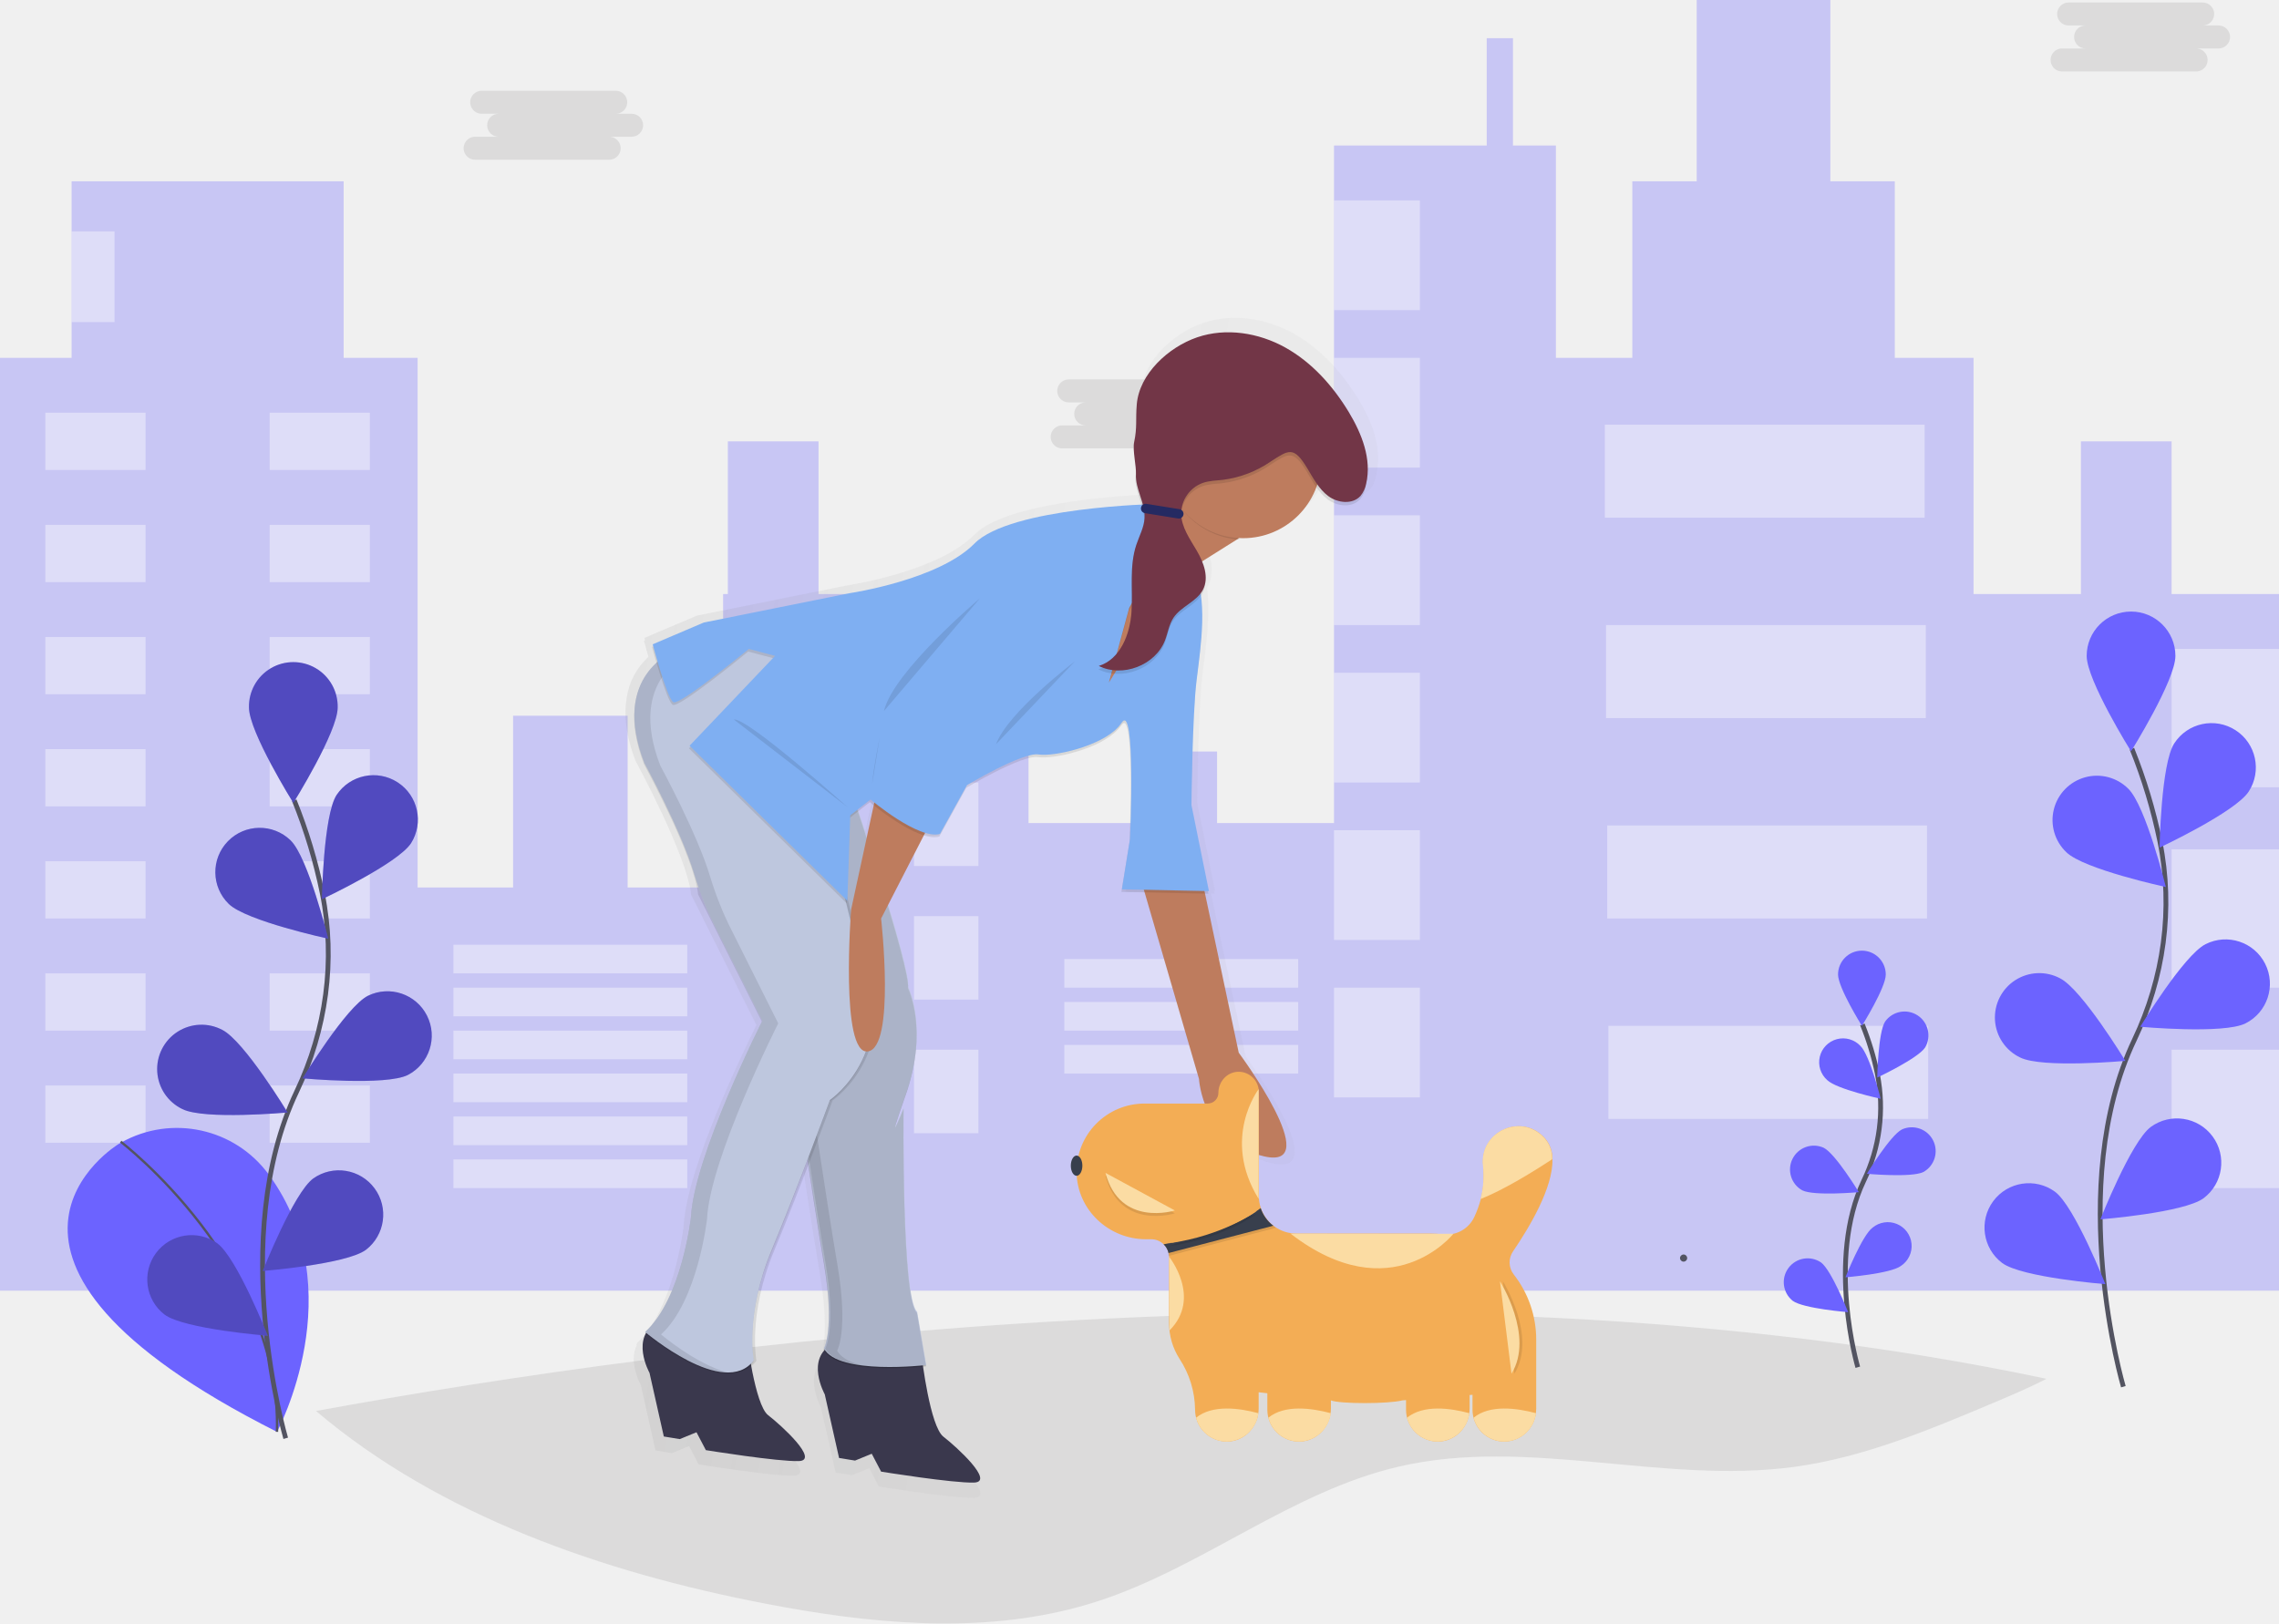
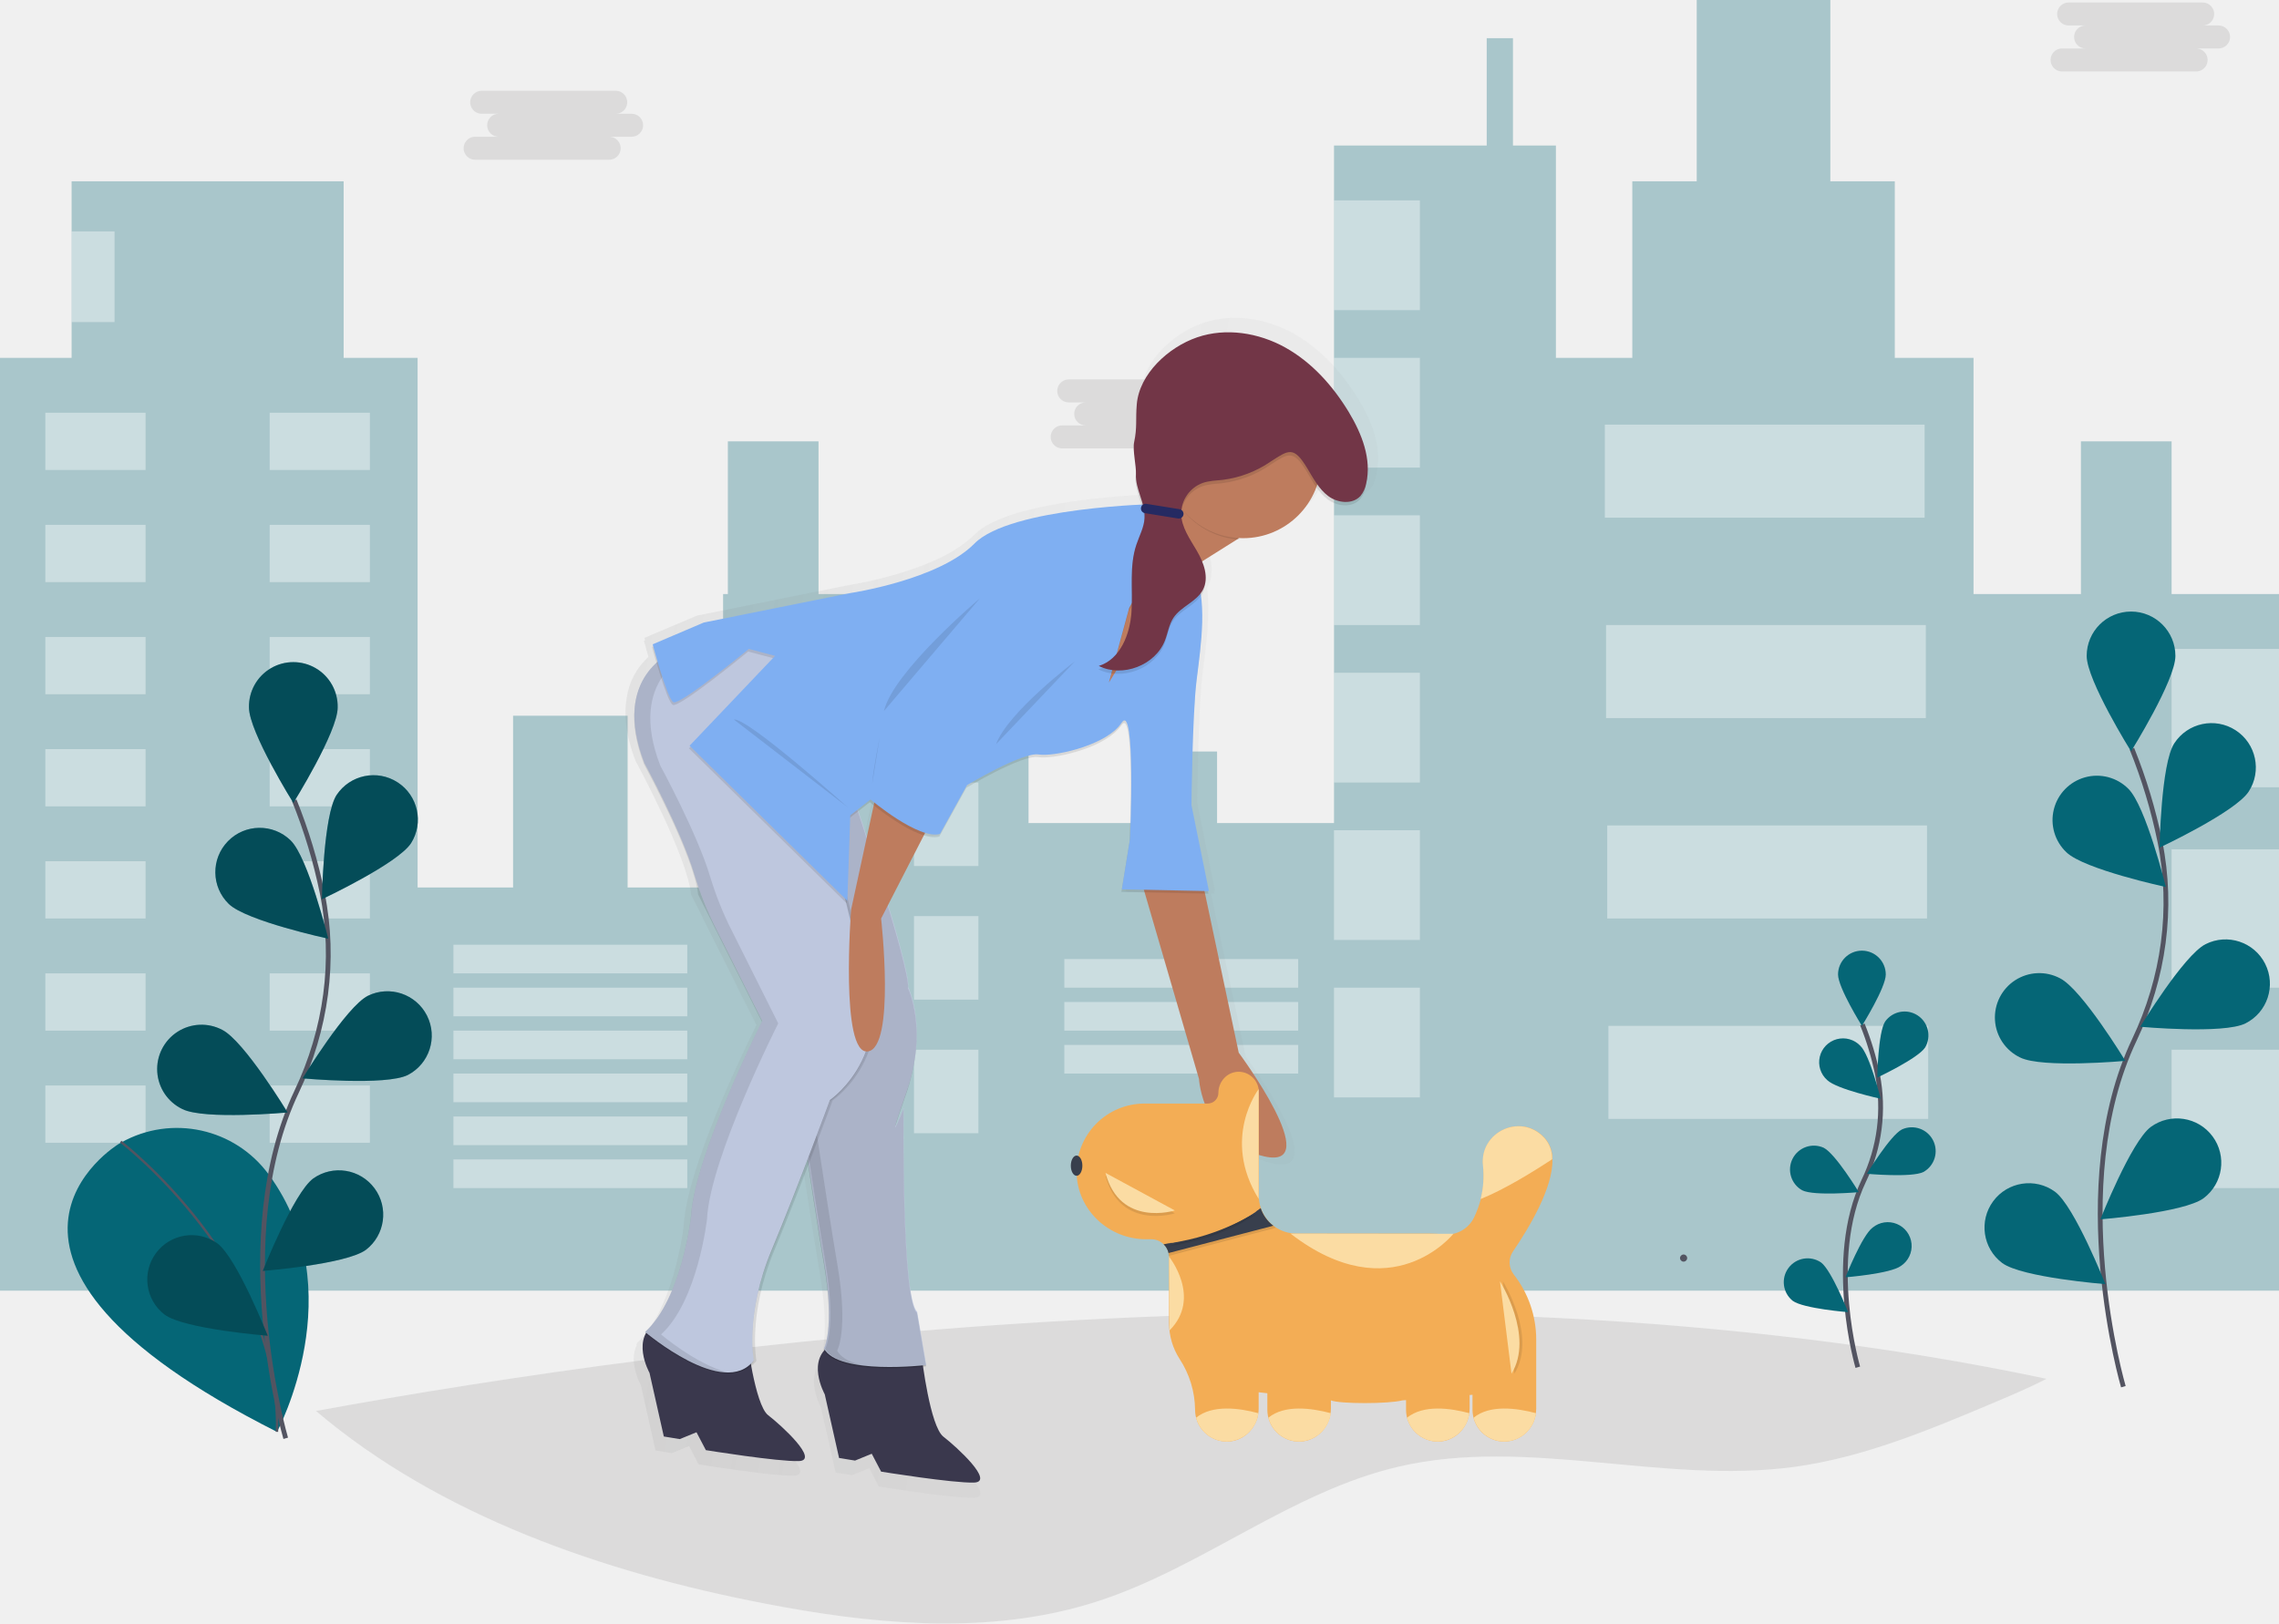
<svg xmlns="http://www.w3.org/2000/svg" id="b5b072d9-b5a4-4f96-a9a9-2e33ee6d5cf1" data-name="Layer 1" width="955" height="680.5" viewBox="0 0 955 680.5">
  <defs>
    <linearGradient id="a5ac7b16-889c-4327-95b5-489bb9690718" x1="380.51" y1="452.69" x2="687.26" y2="452.69" gradientTransform="translate(72.62 -49.07) rotate(9.18)" gradientUnits="userSpaceOnUse">
      <stop offset="0" stop-color="gray" stop-opacity="0.25" />
      <stop offset="0.54" stop-color="gray" stop-opacity="0.12" />
      <stop offset="1" stop-color="gray" stop-opacity="0.1" />
    </linearGradient>
  </defs>
  <path d="M980.07,687.7c-7.12,3.67-14.58,6.84-21.93,9.95-27.19,11.47-54.8,23.06-84,27C819.27,732,762.66,712,708.76,724.48c-45.15,10.42-82.49,42.35-126.6,56.57-20.51,6.61-41.85,9.2-63.38,9.2H516c-2.65,0-5.29-.1-7.94-.2-21.83-.82-43.75-4-65.15-8.17-67.57-13-136.34-36.83-188-80.7C405.33,673.69,715.18,631.51,980.07,687.7Z" transform="translate(-122.5 -109.75)" fill="#252223" opacity="0.1" />
-   <polygon points="910 249 910 185 872 185 872 249 827 249 827 150 794 150 794 76 767 76 767 0 711 0 711 76 684 76 684 150 652 150 652 61 634 61 634 16 623 16 623 61 559 61 559 345 510 345 510 315 480 315 480 345 431 345 431 249 343 249 343 185 305 185 305 249 303 249 303 372 263 372 263 300 215 300 215 372 175 372 175 150 144 150 144 76 30 76 30 150 0 150 0 541 175 541 303 541 431 541 559 541 652 541 827 541 955 541 955 249 910 249" fill="#6c63ff" opacity="0.3" />
+   <polygon points="910 249 910 185 872 185 872 249 827 249 827 150 794 150 794 76 767 76 767 0 711 0 711 76 684 76 684 150 652 150 652 61 634 61 634 16 623 16 623 61 559 61 559 345 510 345 510 315 480 315 480 345 431 345 431 249 343 249 343 185 305 185 305 249 303 249 303 372 263 372 263 300 215 300 215 372 175 372 175 150 144 150 144 76 30 76 30 150 0 150 0 541 175 541 303 541 431 541 559 541 652 541 827 541 955 541 955 249 910 249" fill="#056676" opacity="0.3" />
  <rect x="19" y="173" width="42" height="24" fill="#fff" opacity="0.4" />
  <rect x="235.5" y="282.75" width="42" height="24" transform="translate(390.5 479.75) rotate(-180)" fill="#fff" opacity="0.4" />
  <rect x="19" y="220" width="42" height="24" fill="#fff" opacity="0.4" />
  <rect x="235.5" y="329.75" width="42" height="24" transform="translate(390.5 573.75) rotate(-180)" fill="#fff" opacity="0.4" />
  <rect x="19" y="267" width="42" height="24" fill="#fff" opacity="0.4" />
  <rect x="235.5" y="376.75" width="42" height="24" transform="translate(390.5 667.75) rotate(-180)" fill="#fff" opacity="0.4" />
  <rect x="19" y="314" width="42" height="24" fill="#fff" opacity="0.4" />
  <rect x="235.5" y="423.75" width="42" height="24" transform="translate(390.5 761.75) rotate(-180)" fill="#fff" opacity="0.4" />
  <rect x="19" y="361" width="42" height="24" fill="#fff" opacity="0.4" />
  <rect x="235.5" y="470.75" width="42" height="24" transform="translate(390.5 855.75) rotate(-180)" fill="#fff" opacity="0.4" />
  <rect x="19" y="408" width="42" height="24" fill="#fff" opacity="0.4" />
  <rect x="235.5" y="517.75" width="42" height="24" transform="translate(390.5 949.75) rotate(-180)" fill="#fff" opacity="0.4" />
  <rect x="19" y="455" width="42" height="24" fill="#fff" opacity="0.4" />
  <rect x="235.5" y="564.75" width="42" height="24" transform="translate(390.5 1043.75) rotate(-180)" fill="#fff" opacity="0.4" />
  <rect x="190" y="396" width="98" height="12" fill="#fff" opacity="0.4" />
  <rect x="190" y="414" width="98" height="12" fill="#fff" opacity="0.4" />
  <rect x="190" y="432" width="98" height="12" fill="#fff" opacity="0.4" />
  <rect x="446" y="402" width="98" height="12" fill="#fff" opacity="0.4" />
  <rect x="446" y="420" width="98" height="12" fill="#fff" opacity="0.4" />
  <rect x="446" y="438" width="98" height="12" fill="#fff" opacity="0.4" />
  <rect x="190" y="450" width="98" height="12" fill="#fff" opacity="0.4" />
  <rect x="190" y="468" width="98" height="12" fill="#fff" opacity="0.4" />
  <rect x="190" y="486" width="98" height="12" fill="#fff" opacity="0.4" />
  <rect x="324" y="272" width="27" height="35" fill="#fff" opacity="0.4" />
  <rect x="505.5" y="381.75" width="27" height="35" transform="translate(915.5 688.75) rotate(-180)" fill="#fff" opacity="0.4" />
  <rect x="324" y="328" width="27" height="35" fill="#fff" opacity="0.4" />
  <rect x="505.5" y="437.75" width="27" height="35" transform="translate(915.5 800.75) rotate(-180)" fill="#fff" opacity="0.4" />
  <rect x="324" y="384" width="27" height="35" fill="#fff" opacity="0.4" />
  <rect x="505.5" y="493.75" width="27" height="35" transform="translate(915.5 912.75) rotate(-180)" fill="#fff" opacity="0.4" />
  <rect x="324" y="440" width="27" height="35" fill="#fff" opacity="0.4" />
  <rect x="505.5" y="549.75" width="27" height="35" transform="translate(915.5 1024.75) rotate(-180)" fill="#fff" opacity="0.4" />
  <rect x="559" y="84" width="36" height="46" fill="#fff" opacity="0.4" />
  <rect x="559" y="150" width="36" height="46" fill="#fff" opacity="0.4" />
  <rect x="559" y="216" width="36" height="46" fill="#fff" opacity="0.4" />
  <rect x="559" y="282" width="36" height="46" fill="#fff" opacity="0.4" />
  <rect x="559" y="348" width="36" height="46" fill="#fff" opacity="0.4" />
  <rect x="559" y="414" width="36" height="46" fill="#fff" opacity="0.4" />
  <rect x="672.5" y="178" width="134" height="39" fill="#fff" opacity="0.4" />
  <rect x="673" y="262" width="134" height="39" fill="#fff" opacity="0.4" />
  <rect x="673.5" y="346" width="134" height="39" fill="#fff" opacity="0.4" />
  <rect x="674" y="430" width="134" height="39" fill="#fff" opacity="0.4" />
  <rect x="30" y="97" width="18" height="38" fill="#fff" opacity="0.4" />
  <rect x="910" y="272" width="45" height="58" fill="#fff" opacity="0.4" />
  <rect x="910" y="356" width="45" height="58" fill="#fff" opacity="0.4" />
  <rect x="910" y="440" width="45" height="58" fill="#fff" opacity="0.4" />
-   <path d="M172.17,589.3s-78.73,47.5,66.4,120.63c0,0,32-59.36-3.38-107.76a47.66,47.66,0,0,0-61.84-13.55Z" transform="translate(-122.5 -109.75)" fill="#6c63ff" />
+   <path d="M172.17,589.3s-78.73,47.5,66.4,120.63c0,0,32-59.36-3.38-107.76a47.66,47.66,0,0,0-61.84-13.55Z" transform="translate(-122.5 -109.75)" fill="#056676" />
  <path d="M173.08,588.3s67.37,51.55,65.49,121.63" transform="translate(-122.5 -109.75)" fill="none" stroke="#535461" stroke-miterlimit="10" />
  <path d="M242.23,712.63s-24.67-83.76,4.63-145.41c12.29-25.87,16.37-54.92,10.69-83a221.91,221.91,0,0,0-11.75-39" transform="translate(-122.5 -109.75)" fill="none" stroke="#535461" stroke-miterlimit="10" stroke-width="2" />
-   <path d="M264,406.31c0,10.26-18.58,40-18.58,40s-18.59-29.77-18.59-40a18.59,18.59,0,1,1,37.17,0Z" transform="translate(-122.5 -109.75)" fill="#6c63ff" />
-   <path d="M294.76,463.17c-5.58,8.62-37.36,23.5-37.36,23.5s.57-35.09,6.15-43.7a18.59,18.59,0,0,1,31.21,20.2Z" transform="translate(-122.5 -109.75)" fill="#6c63ff" />
-   <path d="M293.41,560.34c-9.16,4.62-44.11,1.42-44.11,1.42s18.21-30,27.38-34.62a18.59,18.59,0,0,1,16.73,33.2Z" transform="translate(-122.5 -109.75)" fill="#6c63ff" />
-   <path d="M275.84,633.63c-8.25,6.1-43.23,8.86-43.23,8.86s12.87-32.65,21.13-38.75a18.59,18.59,0,0,1,22.1,29.89Z" transform="translate(-122.5 -109.75)" fill="#6c63ff" />
-   <path d="M218.37,488.66c7.36,7.15,41.67,14.56,41.67,14.56s-8.4-34.07-15.77-41.22a18.58,18.58,0,1,0-25.9,26.66Z" transform="translate(-122.5 -109.75)" fill="#6c63ff" />
-   <path d="M198.91,574.63c9.16,4.63,44.11,1.43,44.11,1.43s-18.21-30-27.37-34.62a18.59,18.59,0,1,0-16.74,33.19Z" transform="translate(-122.5 -109.75)" fill="#6c63ff" />
-   <path d="M191.46,660.79c8.25,6.1,43.24,8.86,43.24,8.86S221.82,637,213.56,630.9a18.59,18.59,0,0,0-22.1,29.89Z" transform="translate(-122.5 -109.75)" fill="#6c63ff" />
+   <path d="M264,406.31c0,10.26-18.58,40-18.58,40s-18.59-29.77-18.59-40a18.59,18.59,0,1,1,37.17,0Z" transform="translate(-122.5 -109.75)" fill="#056676" />
+   <path d="M294.76,463.17c-5.58,8.62-37.36,23.5-37.36,23.5s.57-35.09,6.15-43.7a18.59,18.59,0,0,1,31.21,20.2Z" transform="translate(-122.5 -109.75)" fill="#056676" />
+   <path d="M293.41,560.34c-9.16,4.62-44.11,1.42-44.11,1.42s18.21-30,27.38-34.62a18.59,18.59,0,0,1,16.73,33.2Z" transform="translate(-122.5 -109.75)" fill="#056676" />
+   <path d="M275.84,633.63c-8.25,6.1-43.23,8.86-43.23,8.86s12.87-32.65,21.13-38.75a18.59,18.59,0,0,1,22.1,29.89Z" transform="translate(-122.5 -109.75)" fill="#056676" />
+   <path d="M218.37,488.66c7.36,7.15,41.67,14.56,41.67,14.56s-8.4-34.07-15.77-41.22a18.58,18.58,0,1,0-25.9,26.66Z" transform="translate(-122.5 -109.75)" fill="#056676" />
+   <path d="M198.91,574.63c9.16,4.63,44.11,1.43,44.11,1.43s-18.21-30-27.37-34.62a18.59,18.59,0,1,0-16.74,33.19Z" transform="translate(-122.5 -109.75)" fill="#056676" />
+   <path d="M191.46,660.79c8.25,6.1,43.24,8.86,43.24,8.86S221.82,637,213.56,630.9a18.59,18.59,0,0,0-22.1,29.89Z" transform="translate(-122.5 -109.75)" fill="#056676" />
  <path d="M264,406.31c0,10.26-18.58,40-18.58,40s-18.59-29.77-18.59-40a18.59,18.59,0,1,1,37.17,0Z" transform="translate(-122.5 -109.75)" opacity="0.25" />
  <path d="M294.76,463.17c-5.58,8.62-37.36,23.5-37.36,23.5s.57-35.09,6.15-43.7a18.59,18.59,0,0,1,31.21,20.2Z" transform="translate(-122.5 -109.75)" opacity="0.25" />
  <path d="M293.41,560.34c-9.16,4.62-44.11,1.42-44.11,1.42s18.21-30,27.38-34.62a18.59,18.59,0,0,1,16.73,33.2Z" transform="translate(-122.5 -109.75)" opacity="0.25" />
  <path d="M275.84,633.63c-8.25,6.1-43.23,8.86-43.23,8.86s12.87-32.65,21.13-38.75a18.59,18.59,0,0,1,22.1,29.89Z" transform="translate(-122.5 -109.75)" opacity="0.25" />
  <path d="M218.37,488.66c7.36,7.15,41.67,14.56,41.67,14.56s-8.4-34.07-15.77-41.22a18.58,18.58,0,1,0-25.9,26.66Z" transform="translate(-122.5 -109.75)" opacity="0.25" />
  <path d="M198.91,574.63c9.16,4.63,44.11,1.43,44.11,1.43s-18.21-30-27.37-34.62a18.59,18.59,0,1,0-16.74,33.19Z" transform="translate(-122.5 -109.75)" opacity="0.25" />
  <path d="M191.46,660.79c8.25,6.1,43.24,8.86,43.24,8.86S221.82,637,213.56,630.9a18.59,18.59,0,0,0-22.1,29.89Z" transform="translate(-122.5 -109.75)" opacity="0.25" />
  <path d="M1012.28,691s-24.67-83.76,4.63-145.41c12.29-25.87,16.38-54.92,10.7-83a223.63,223.63,0,0,0-11.75-39" transform="translate(-122.5 -109.75)" fill="none" stroke="#535461" stroke-miterlimit="10" stroke-width="2" />
-   <path d="M1034.09,384.68c0,10.26-18.59,40-18.59,40s-18.59-29.77-18.59-40a18.59,18.59,0,1,1,37.18,0Z" transform="translate(-122.5 -109.75)" fill="#6c63ff" />
-   <path d="M1064.81,441.54c-5.58,8.62-37.36,23.5-37.36,23.5s.58-35.09,6.16-43.7a18.58,18.58,0,0,1,31.2,20.2Z" transform="translate(-122.5 -109.75)" fill="#6c63ff" />
-   <path d="M1063.47,538.71c-9.17,4.62-44.12,1.42-44.12,1.42s18.22-30,27.38-34.62a18.59,18.59,0,0,1,16.74,33.2Z" transform="translate(-122.5 -109.75)" fill="#6c63ff" />
-   <path d="M1045.9,612c-8.26,6.1-43.24,8.86-43.24,8.86s12.88-32.65,21.13-38.75A18.59,18.59,0,0,1,1045.9,612Z" transform="translate(-122.5 -109.75)" fill="#6c63ff" />
-   <path d="M988.42,467c7.37,7.15,41.67,14.56,41.67,14.56s-8.4-34.07-15.76-41.22A18.59,18.59,0,1,0,988.42,467Z" transform="translate(-122.5 -109.75)" fill="#6c63ff" />
-   <path d="M969,553c9.17,4.63,44.12,1.43,44.12,1.43s-18.21-30-27.38-34.62A18.59,18.59,0,1,0,969,553Z" transform="translate(-122.5 -109.75)" fill="#6c63ff" />
-   <path d="M961.51,639.16c8.26,6.1,43.24,8.86,43.24,8.86s-12.88-32.64-21.13-38.75a18.59,18.59,0,0,0-22.11,29.89Z" transform="translate(-122.5 -109.75)" fill="#6c63ff" />
+   <path d="M1034.09,384.68c0,10.26-18.59,40-18.59,40s-18.59-29.77-18.59-40a18.59,18.59,0,1,1,37.18,0Z" transform="translate(-122.5 -109.75)" fill="#056676" />
+   <path d="M1064.81,441.54c-5.58,8.62-37.36,23.5-37.36,23.5s.58-35.09,6.16-43.7a18.58,18.58,0,0,1,31.2,20.2Z" transform="translate(-122.5 -109.75)" fill="#056676" />
+   <path d="M1063.47,538.71c-9.17,4.62-44.12,1.42-44.12,1.42s18.22-30,27.38-34.62a18.59,18.59,0,0,1,16.74,33.2Z" transform="translate(-122.5 -109.75)" fill="#056676" />
+   <path d="M1045.9,612c-8.26,6.1-43.24,8.86-43.24,8.86s12.88-32.65,21.13-38.75A18.59,18.59,0,0,1,1045.9,612Z" transform="translate(-122.5 -109.75)" fill="#056676" />
+   <path d="M988.42,467c7.37,7.15,41.67,14.56,41.67,14.56s-8.4-34.07-15.76-41.22A18.59,18.59,0,1,0,988.42,467Z" transform="translate(-122.5 -109.75)" fill="#056676" />
+   <path d="M969,553c9.17,4.63,44.12,1.43,44.12,1.43s-18.21-30-27.38-34.62A18.59,18.59,0,1,0,969,553Z" transform="translate(-122.5 -109.75)" fill="#056676" />
+   <path d="M961.51,639.16c8.26,6.1,43.24,8.86,43.24,8.86s-12.88-32.64-21.13-38.75a18.59,18.59,0,0,0-22.11,29.89Z" transform="translate(-122.5 -109.75)" fill="#056676" />
  <path d="M901,682.85s-13.26-45,2.49-78.14a71.17,71.17,0,0,0,5.75-44.6,119.74,119.74,0,0,0-6.32-20.94" transform="translate(-122.5 -109.75)" fill="none" stroke="#535461" stroke-miterlimit="10" stroke-width="2" />
-   <path d="M912.72,518.23c0,5.52-10,21.52-10,21.52s-10-16-10-21.52a10,10,0,0,1,20,0Z" transform="translate(-122.5 -109.75)" fill="#6c63ff" />
-   <path d="M929.23,548.79c-3,4.63-20.08,12.63-20.08,12.63s.31-18.86,3.31-23.49a10,10,0,0,1,16.77,10.86Z" transform="translate(-122.5 -109.75)" fill="#6c63ff" />
-   <path d="M928.51,601c-4.93,2.48-23.71.76-23.71.76s9.79-16.12,14.71-18.6a10,10,0,0,1,9,17.84Z" transform="translate(-122.5 -109.75)" fill="#6c63ff" />
-   <path d="M919.06,640.39c-4.43,3.28-23.23,4.76-23.23,4.76s6.92-17.54,11.36-20.82a10,10,0,1,1,11.87,16.06Z" transform="translate(-122.5 -109.75)" fill="#6c63ff" />
-   <path d="M888.18,562.49c4,3.84,22.39,7.82,22.39,7.82s-4.51-18.31-8.47-22.15a10,10,0,1,0-13.92,14.33Z" transform="translate(-122.5 -109.75)" fill="#6c63ff" />
-   <path d="M877.72,608.69c4.93,2.48,23.71.77,23.71.77s-9.79-16.12-14.72-18.61a10,10,0,0,0-9,17.84Z" transform="translate(-122.5 -109.75)" fill="#6c63ff" />
-   <path d="M873.72,655c4.43,3.28,23.23,4.76,23.23,4.76S890,642.21,885.6,638.93A10,10,0,0,0,873.72,655Z" transform="translate(-122.5 -109.75)" fill="#6c63ff" />
+   <path d="M912.72,518.23c0,5.52-10,21.52-10,21.52s-10-16-10-21.52a10,10,0,0,1,20,0Z" transform="translate(-122.5 -109.75)" fill="#056676" />
+   <path d="M929.23,548.79c-3,4.63-20.08,12.63-20.08,12.63s.31-18.86,3.31-23.49a10,10,0,0,1,16.77,10.86Z" transform="translate(-122.5 -109.75)" fill="#056676" />
+   <path d="M928.51,601c-4.93,2.48-23.71.76-23.71.76s9.79-16.12,14.71-18.6a10,10,0,0,1,9,17.84Z" transform="translate(-122.5 -109.75)" fill="#056676" />
+   <path d="M919.06,640.39c-4.43,3.28-23.23,4.76-23.23,4.76s6.92-17.54,11.36-20.82a10,10,0,1,1,11.87,16.06Z" transform="translate(-122.5 -109.75)" fill="#056676" />
+   <path d="M888.18,562.49c4,3.84,22.39,7.82,22.39,7.82s-4.51-18.31-8.47-22.15a10,10,0,1,0-13.92,14.33Z" transform="translate(-122.5 -109.75)" fill="#056676" />
+   <path d="M877.72,608.69c4.93,2.48,23.71.77,23.71.77s-9.79-16.12-14.72-18.61a10,10,0,0,0-9,17.84Z" transform="translate(-122.5 -109.75)" fill="#056676" />
+   <path d="M873.72,655c4.43,3.28,23.23,4.76,23.23,4.76S890,642.21,885.6,638.93A10,10,0,0,0,873.72,655Z" transform="translate(-122.5 -109.75)" fill="#056676" />
  <path d="M387.18,157.43H380.3a4.82,4.82,0,1,0,0-9.63H324.57a4.82,4.82,0,1,0,0,9.63h6.88a4.82,4.82,0,1,0,0,9.64h-9.63a4.82,4.82,0,1,0,0,9.63h55.73a4.82,4.82,0,1,0,0-9.63h9.63a4.82,4.82,0,1,0,0-9.64Z" transform="translate(-122.5 -109.75)" fill="#252223" opacity="0.1" />
  <path d="M633.18,278.43H626.3a4.82,4.82,0,1,0,0-9.63H570.57a4.82,4.82,0,1,0,0,9.63h6.88a4.82,4.82,0,0,0,0,9.64h-9.63a4.82,4.82,0,1,0,0,9.63h55.73a4.82,4.82,0,1,0,0-9.63h9.63a4.82,4.82,0,1,0,0-9.64Z" transform="translate(-122.5 -109.75)" fill="#252223" opacity="0.1" />
  <path d="M1052.18,120.43h-6.88a4.82,4.82,0,1,0,0-9.63H989.57a4.82,4.82,0,1,0,0,9.63h6.88a4.82,4.82,0,0,0,0,9.64h-9.63a4.82,4.82,0,1,0,0,9.63h55.73a4.82,4.82,0,1,0,0-9.63h9.63a4.82,4.82,0,0,0,0-9.64Z" transform="translate(-122.5 -109.75)" fill="#252223" opacity="0.1" />
  <path d="M828,638.59a1.5,1.5,0,0,0,0-3,1.5,1.5,0,0,0,0,3Z" transform="translate(-122.5 -109.75)" fill="#535461" />
  <g opacity="0.5">
    <path d="M644.53,552.76,630,484.36l1.49,0-.23-1.16h.42l-7.52-37s.38-38.65,2.21-53.6c1.34-10.91,3.46-24.81,1.91-36.51a11,11,0,0,0,.59-1,10.55,10.55,0,0,0,1.14-4,16.49,16.49,0,0,0-1.26-9.65L643.86,332c.34,0,.69.07,1,.09,0-.14-.14-.36-.25-.65a33.6,33.6,0,0,0,33.26-21.85,22.28,22.28,0,0,0,4.87,5.24c4.07,3.05,10.48,3.73,13.87-.06a11.67,11.67,0,0,0,2.43-5.23c.2-.86.34-1.74.46-2.61,1.92-10.22-2.29-20.76-7.72-29.72-6.79-11.19-15.8-21.32-27.25-27.68s-25.5-8.64-37.89-4.4-24.87,15.75-26,28.8c-.56,6.67.24,9.76-1.14,16.31-.69,3.26.8,9.61.78,13.21a16.3,16.3,0,0,0-.24,2c-.2,4,1.39,7.78,2.55,11.62-16.34.82-59.31,4.13-71.72,16.75-15.44,15.69-53.3,21.3-53.3,21.3l-63.05,12.69-22,9.34.25,1-.44.19s.78,2.91,1.9,6.75a28.57,28.57,0,0,0-9.09,17c-1.22,6.79-.57,15.53,3.73,26.68,0,0,21.71,39.87,23.21,55.95l27.4,54.69c-2.35,4.69-25.83,52.09-29.87,78.62a54.21,54.21,0,0,0-.65,5.77s-.15,1.4-.52,3.73c-1.61,9.83-6.7,34-19.13,45.3l0,0h0l.16.14h0l0,0-.36.35.28.24c-3.73,7.13,1.66,16.79,1.66,16.79l6.13,27.38,6.86,1.11,7.22-2.94,4,7.69s31.15,5,40,4.71-7.5-15.29-13.23-19.74c-3.18-2.46-5.67-12.57-7.25-21.08a13.26,13.26,0,0,0,2.23-2.31s-3.81-20,7.66-47.44c4.89-11.68,10.15-25.11,14.6-36.68,2.39,15.54,4.9,31.55,6.75,42.48,2.69,15.83,2.34,25.49,1.51,30.94A18.38,18.38,0,0,1,466.2,680a1.4,1.4,0,0,1,.1.16,2.86,2.86,0,0,1-.19.41c.06.1.12.19.17.29-6.26,7.16.26,18.84.26,18.84L472.67,727l6.86,1.11,7.22-2.94,4,7.69s31.15,5,40,4.71-7.5-15.29-13.24-19.74c-4.47-3.47-7.57-22.1-8.72-30.09.83-.08,1.29-.14,1.29-.14l-.09-.55.19,0-3.92-22.92c-6.7-5.77-5.77-87.74-5.77-87.74s-3.49,8.57-3.6,7.88c.34-1.38,1.6-5.28,4.52-13.59A81.77,81.77,0,0,0,505.2,556c3.17-19.51-2.74-31.44-2.74-31.44.39-3.92-3.74-19.15-8.62-35.37l15.33-29.88a12.22,12.22,0,0,0,6.68.55l11.61-21s24-14.3,30.87-13.19c6.39,1,26.41-3.38,34.15-11.72A15.83,15.83,0,0,0,594,412c6.23-9.55,3.67,49.86,3.67,49.86l-3.33,20.58-.18,1.14,9.93.2,23.4,80.26s1.47,27.22,28.06,33.27S644.53,552.76,644.53,552.76ZM484.7,460c-1.44-4.44-2.7-8.27-3.65-11.14L486,445s.62.52,1.67,1.35Z" transform="translate(-122.5 -109.75)" fill="url(#a5ac7b16-889c-4327-95b5-489bb9690718)" />
  </g>
  <path d="M508.83,679.06s3.39,28.56,9,32.9,21.53,18.91,12.9,19.23-39-4.58-39-4.58l-3.93-7.5-7,2.86-6.69-1.08-6-26.69s-8.42-15.08,3.43-21.17S508.83,679.06,508.83,679.06Z" transform="translate(-122.5 -109.75)" fill="#3a384d" />
  <path d="M480.34,444.91S503.89,515,503,524c0,0,8.63,17.4-.89,44.45s-1,6.13-1,6.13-.9,79.89,5.62,85.52l3.82,22.34s-36.72,4.36-42.9-6.93c0,0,4.78-8.37.1-36S454.05,551,454.05,551L429.61,412.13Z" transform="translate(-122.5 -109.75)" opacity="0.1" />
  <path d="M480.43,444.35s23.55,70.13,22.66,79.13c0,0,8.63,17.4-.89,44.45s-1,6.13-1,6.13-.9,79.9,5.62,85.52l3.82,22.35s-36.72,4.35-42.9-6.94c0,0,4.78-8.37.1-36s-13.71-88.54-13.71-88.54L429.7,411.57Z" transform="translate(-122.5 -109.75)" fill="#bec7de" />
  <path d="M435.76,415.21l23.95,136.14s9,60.91,13.71,88.54-.1,36-.1,36c1.8,3.29,6.17,5.24,11.47,6.37-7.44-.87-14.15-2.9-16.49-7.18,0,0,4.79-8.37.11-36s-13.71-88.54-13.71-88.54L430.26,411.66Z" transform="translate(-122.5 -109.75)" opacity="0.1" />
  <path d="M435.39,670.05s3.38,28.56,9,32.9,21.53,18.91,12.9,19.23-39-4.58-39-4.58l-3.93-7.5-7,2.87-6.69-1.09-6-26.69s-8.42-15.08,3.42-21.17S435.39,670.05,435.39,670.05Z" transform="translate(-122.5 -109.75)" fill="#3a384d" />
  <path d="M480.34,444.91S503.89,515,503,524c0,0,8.63,17.4-.89,44.45s-1,6.13-1,6.13-.9,79.89,5.62,85.52l3.82,22.34s-36.72,4.36-42.9-6.93c0,0,4.78-8.37.1-36S454.05,551,454.05,551L429.61,412.13Z" transform="translate(-122.5 -109.75)" opacity="0.1" />
  <path d="M405.71,383.11s-26.21,10.06-12.11,46.64c0,0,21.17,38.86,22.64,54.54l26.8,53.5s-28.58,56.56-29.85,82.08c0,0-3.82,34.26-19.24,48.34,0,0,33.17,28.23,45.52,11.93,0,0-3.71-19.46,7.48-46.24S471.41,571,471.41,571s32.09-21.69,10.71-66.31l-24-99.35-.39-22.36-18.41-6.4Z" transform="translate(-122.5 -109.75)" opacity="0.1" />
  <path d="M404.51,383.48s-26.21,10.06-12.11,46.64c0,0,21.16,38.87,22.63,54.55l26.8,53.5S413.25,594.72,412,620.25c0,0-3.82,34.25-19.25,48.34,0,0,33.17,28.23,45.53,11.93,0,0-3.72-19.47,7.47-46.24s24.46-62.94,24.46-62.94,32.1-21.69,10.72-66.31l-24-99.35-.39-22.36-18.4-6.4Z" transform="translate(-122.5 -109.75)" opacity="0.1" />
  <path d="M404.6,382.93S378.39,393,392.49,429.57c0,0,15.55,28.55,20.91,46.58a139,139,0,0,0,9,22.49l19.52,39s-28.58,56.56-29.84,82.08c0,0-3.82,34.26-19.25,48.34,0,0,33.17,28.23,45.53,11.93,0,0-3.72-19.46,7.47-46.24s24.46-62.94,24.46-62.94,32.1-21.69,10.72-66.31l-24-99.35-.39-22.36-18.4-6.4Z" transform="translate(-122.5 -109.75)" fill="#bec7de" />
  <path d="M404.6,382.93l33.65-6.57,4.39,1.53L411.29,384s-26.21,10.06-12.11,46.64c0,0,15.54,28.55,20.91,46.58a139,139,0,0,0,9,22.49l19.53,39S420,595.25,418.77,620.77c0,0-3.83,34.26-19.25,48.34,0,0,14.29,12.16,27.6,15.91-14.68-.3-34.29-17-34.29-17,15.43-14.08,19.25-48.34,19.25-48.34,1.26-25.52,29.84-82.08,29.84-82.08l-19.52-39a139,139,0,0,1-9-22.49c-5.36-18-20.91-46.58-20.91-46.58C378.39,393,404.6,382.93,404.6,382.93Z" transform="translate(-122.5 -109.75)" opacity="0.1" />
  <path d="M512.59,454.12l-20.87,40.65s6.12,54.16-5.57,55.7-7-59.44-7-59.44l11.25-51.93Z" transform="translate(-122.5 -109.75)" fill="#be7c5e" />
  <path d="M626.66,480.56,641.58,551s36.62,49.37,10.7,43.47S624.93,562,624.93,562l-25-85.8Z" transform="translate(-122.5 -109.75)" fill="#be7c5e" />
  <path d="M641.53,335.45l-36.9,23.2-13.17-35.29s30.54,2.08,34.1-9.35S641.53,335.45,641.53,335.45Z" transform="translate(-122.5 -109.75)" fill="#be7c5e" />
  <polygon points="500.08 240.37 497.72 230.26 461.35 232.39 446.7 291.2 473.99 292.18 489.27 268.35 497.6 245.11 500.08 240.37" fill="#be7c5e" />
  <path d="M610,339.51l3-16.95s-67.31.84-82.36,16.13-51.95,20.77-51.95,20.77l-61.46,12.36-21.49,9.11s6.06,22.7,8.66,24.27,31.62-22.34,31.62-22.34l11,2.92L411.2,423.44l66.11,65,1.22-35.82L487,446s20.13,17,29.11,14.42l11.32-20.47s23.4-13.94,30.09-12.86c6.23,1,25.75-3.29,33.29-11.42a14.26,14.26,0,0,0,1.44-1.83c6.08-9.31,3.58,48.6,3.58,48.6l-3.42,21.17,36.47.75-7.32-36.06s.37-37.67,2.15-52.25,5-34.63-1.53-47.13l-12.84,12.22L587,397l8.48-31.22Z" transform="translate(-122.5 -109.75)" opacity="0.1" />
  <path d="M610.19,338.39,607,321s-61.09,1.28-76.14,16.57-52,20.76-52,20.76l-61.46,12.37L396,379.82s6.06,22.7,8.66,24.26,31.63-22.33,31.63-22.33l11,2.92-35.82,37.66,66.11,65,1.22-35.83,8.5-6.63s20.13,17,29.11,14.43l11.32-20.47S551,424.89,557.73,426c6.23,1,25.75-3.3,33.29-11.43a14.26,14.26,0,0,0,1.44-1.83c6.08-9.31,3.58,48.61,3.58,48.61l-3.42,21.17,36.47.75-7.32-36.06s.37-37.68,2.15-52.25,5-34.64-1.53-47.13L609.55,360l-22.37,35.83,8.48-31.22Z" transform="translate(-122.5 -109.75)" fill="#7faff2" />
  <path d="M533.14,360.53s-36.41,30.71-40.22,47.25" transform="translate(-122.5 -109.75)" opacity="0.1" />
  <path d="M572.89,387s-28,21.2-33,34.68" transform="translate(-122.5 -109.75)" opacity="0.1" />
  <path d="M491.12,418.92s-2.63,12.72-3.15,19.5" transform="translate(-122.5 -109.75)" opacity="0.1" />
  <path d="M477.81,448.21S435.87,410.56,430,411.33" transform="translate(-122.5 -109.75)" opacity="0.1" />
  <path d="M626,314.65c3.41-10.94,14.93,18.72,15.9,21.27a30.83,30.83,0,0,1-3.27-.36,32.6,32.6,0,0,1-21.76-13.79C621.36,320.36,624.94,318.13,626,314.65Z" transform="translate(-122.5 -109.75)" opacity="0.1" />
  <circle cx="520.91" cy="192.85" r="32.74" fill="#be7c5e" />
  <path d="M670,307.32c2.57,4.23,4.91,8.82,8.88,11.78s10.22,3.63,13.52-.06a11.4,11.4,0,0,0,2.36-5.1c2.42-10.31-1.81-21-7.3-30.09-6.62-10.91-15.41-20.78-26.56-27s-24.86-8.43-36.94-4.29-22,15.2-23,27.92c-.55,6.5,1.09,13.13-.26,19.52-.7,3.33-2.21,6.5-2.38,9.9-.32,6.31,4,12.18,3.61,18.49-.24,3.89-2.23,7.42-3.45,11.13-3,8.94-1.38,18.67-2,28.07s-4.73,19.94-13.73,22.72c9.95,5,23.67-.26,27.72-10.64,1.23-3.17,1.68-6.69,3.55-9.53,3.16-4.8,9.73-6.7,12.38-11.8s.35-11.31-2.55-16.26-6.52-9.93-6.58-15.66a13.78,13.78,0,0,1,9-12.82c2.73-.95,5.68-1,8.55-1.32a45.27,45.27,0,0,0,19.84-7.57C662.35,299.68,664.41,298.12,670,307.32Z" transform="translate(-122.5 -109.75)" opacity="0.1" />
  <path d="M670.21,305.89c2.57,4.24,4.91,8.82,8.88,11.79s10.22,3.63,13.52-.06a11.45,11.45,0,0,0,2.36-5.1c2.42-10.31-1.81-21-7.3-30.09-6.62-10.92-15.41-20.78-26.56-27s-24.86-8.42-36.94-4.29-24.24,15.36-25.31,28.08c-.55,6.5.24,9.51-1.11,15.89-.7,3.33.93,10,.76,13.38-.32,6.31,4,12.18,3.61,18.49-.24,3.89-2.23,7.42-3.45,11.12-3,8.95-1.38,18.68-2,28.08s-4.73,19.93-13.73,22.71c9.95,5,23.67-.26,27.72-10.64,1.23-3.16,1.68-6.68,3.55-9.52,3.16-4.8,9.73-6.7,12.38-11.8s.35-11.32-2.54-16.27-6.53-9.92-6.59-15.66a13.78,13.78,0,0,1,9-12.81c2.73-.95,5.68-1,8.55-1.32a45.39,45.39,0,0,0,19.84-7.57C662.58,298.25,664.64,296.7,670.21,305.89Z" transform="translate(-122.5 -109.75)" fill="#723647" />
  <rect x="600.5" y="322.05" width="18.03" height="3.95" rx="1.98" transform="translate(1037.04 631.38) rotate(-170.82)" fill="#252a62" />
  <path d="M573.64,601.2c.23,15.66,13.44,28,29.1,28h2.18a7.38,7.38,0,0,1,5.16,2.08,7.14,7.14,0,0,1,2.09,3.66,6.67,6.67,0,0,1,.22,1.73v27.65a27.69,27.69,0,0,0,4.38,15,39.57,39.57,0,0,1,6.52,21.34h0A13.34,13.34,0,0,0,636.87,714c7.32-.13,13.06-6.43,13.06-13.76v-6.91l3.64.42v6.93A13.33,13.33,0,0,0,667.14,714c7.33-.13,13.07-6.43,13.07-13.76v-3.5c3.63,1.52,24.22,1.52,29.93,0l1.55-.12v4A13.34,13.34,0,0,0,725.27,714c7.32-.13,13.06-6.43,13.06-13.76V694.5l1.21-.11v6.3A13.34,13.34,0,0,0,753.12,714a13.56,13.56,0,0,0,13-11.89,16.47,16.47,0,0,0,.12-1.87V671.32a44.31,44.31,0,0,0-9.45-27.4,8.22,8.22,0,0,1-.23-9.7c6.78-9.93,16.81-26.69,16.48-38.57a13,13,0,0,0-3.17-8.79c-.13-.15-.27-.29-.4-.43-9.76-10.22-26.94-2.18-25.45,11.87a39.71,39.71,0,0,1-1,14.05,43.54,43.54,0,0,1-2.73,7.53,12.8,12.8,0,0,1-13.07,7.27,44.6,44.6,0,0,0-5.46-.33h-56a15.73,15.73,0,0,1-14.9-10.67,15.2,15.2,0,0,1-.85-5.07v-43.6a8.48,8.48,0,0,0-8.74-8.48,8.28,8.28,0,0,0-5.85,2.73,9.09,9.09,0,0,0-2.36,6.1,4.48,4.48,0,0,1-4.49,4.49H602.1a28.46,28.46,0,0,0-28.46,28.88Z" transform="translate(-122.5 -109.75)" fill="#f3ad55" />
  <path d="M740,704a13.34,13.34,0,0,0,13.16,10,13.56,13.56,0,0,0,13-11.89C758,699.94,746.82,698.44,740,704Z" transform="translate(-122.5 -109.75)" fill="#fbdca3" />
  <path d="M712.1,704a13.35,13.35,0,0,0,13.17,10,13.55,13.55,0,0,0,12.94-11.89C730.15,699.94,719,698.44,712.1,704Z" transform="translate(-122.5 -109.75)" fill="#fbdca3" />
  <path d="M654,704a13.34,13.34,0,0,0,13.16,10,13.56,13.56,0,0,0,13-11.89C672,699.94,660.84,698.44,654,704Z" transform="translate(-122.5 -109.75)" fill="#fbdca3" />
  <path d="M623.7,704a13.34,13.34,0,0,0,13.17,10,13.55,13.55,0,0,0,12.94-11.89C641.75,699.94,630.57,698.44,623.7,704Z" transform="translate(-122.5 -109.75)" fill="#fbdca3" />
  <path d="M742.94,612.35c9.41-3.78,20.89-10.7,30-16.7a13,13,0,0,0-3.17-8.79c-.13-.15-.27-.29-.4-.43-9.76-10.22-26.94-2.18-25.45,11.87A39.71,39.71,0,0,1,742.94,612.35Z" transform="translate(-122.5 -109.75)" fill="#fbdca3" />
  <path d="M731.55,626.9s-25.91,32.62-68.3-.08" transform="translate(-122.5 -109.75)" fill="#fbdca3" />
  <path d="M649.93,566.27s-15.74,20.59,0,46" transform="translate(-122.5 -109.75)" fill="#fbdca3" />
  <path d="M612.39,636.51s13.87,17.22.18,30.92" transform="translate(-122.5 -109.75)" fill="#fbdca3" />
  <path d="M611.18,632.87c1,1,.68,1.9,1,3.32l45-11.79c-2.42-1.87-5.43-4.08-6.42-7C645.38,621.55,634.71,628.57,611.18,632.87Z" transform="translate(-122.5 -109.75)" opacity="0.1" />
  <path d="M610.08,631.32a7.14,7.14,0,0,1,2.09,3.66l43.89-11.44a15.69,15.69,0,0,1-5.28-7.39C645.38,620.34,633.61,627,610.08,631.32Z" transform="translate(-122.5 -109.75)" fill="#383f4d" />
  <path d="M649.13,618.57S635.4,628.9,612.39,632.1" transform="translate(-122.5 -109.75)" opacity="0.1" />
  <path d="M649.13,617.36s-13.73,10.33-36.74,13.53" transform="translate(-122.5 -109.75)" fill="#f3ad55" />
  <path d="M614.81,618.34s-23,7.27-29.06-15.74Z" transform="translate(-122.5 -109.75)" opacity="0.1" />
  <path d="M614.81,617.13s-23,7.27-29.06-15.74Z" transform="translate(-122.5 -109.75)" fill="#fbdca3" />
  <ellipse cx="451.14" cy="488.61" rx="2.42" ry="4.24" fill="#383f4d" />
  <path d="M757.1,685.55l-4.84-38.75s14.53,23,4.84,38.75" transform="translate(-122.5 -109.75)" opacity="0.1" />
  <path d="M751.05,646.8s14.53,23,4.84,38.75Z" transform="translate(-122.5 -109.75)" fill="#fbdca3" />
</svg>
